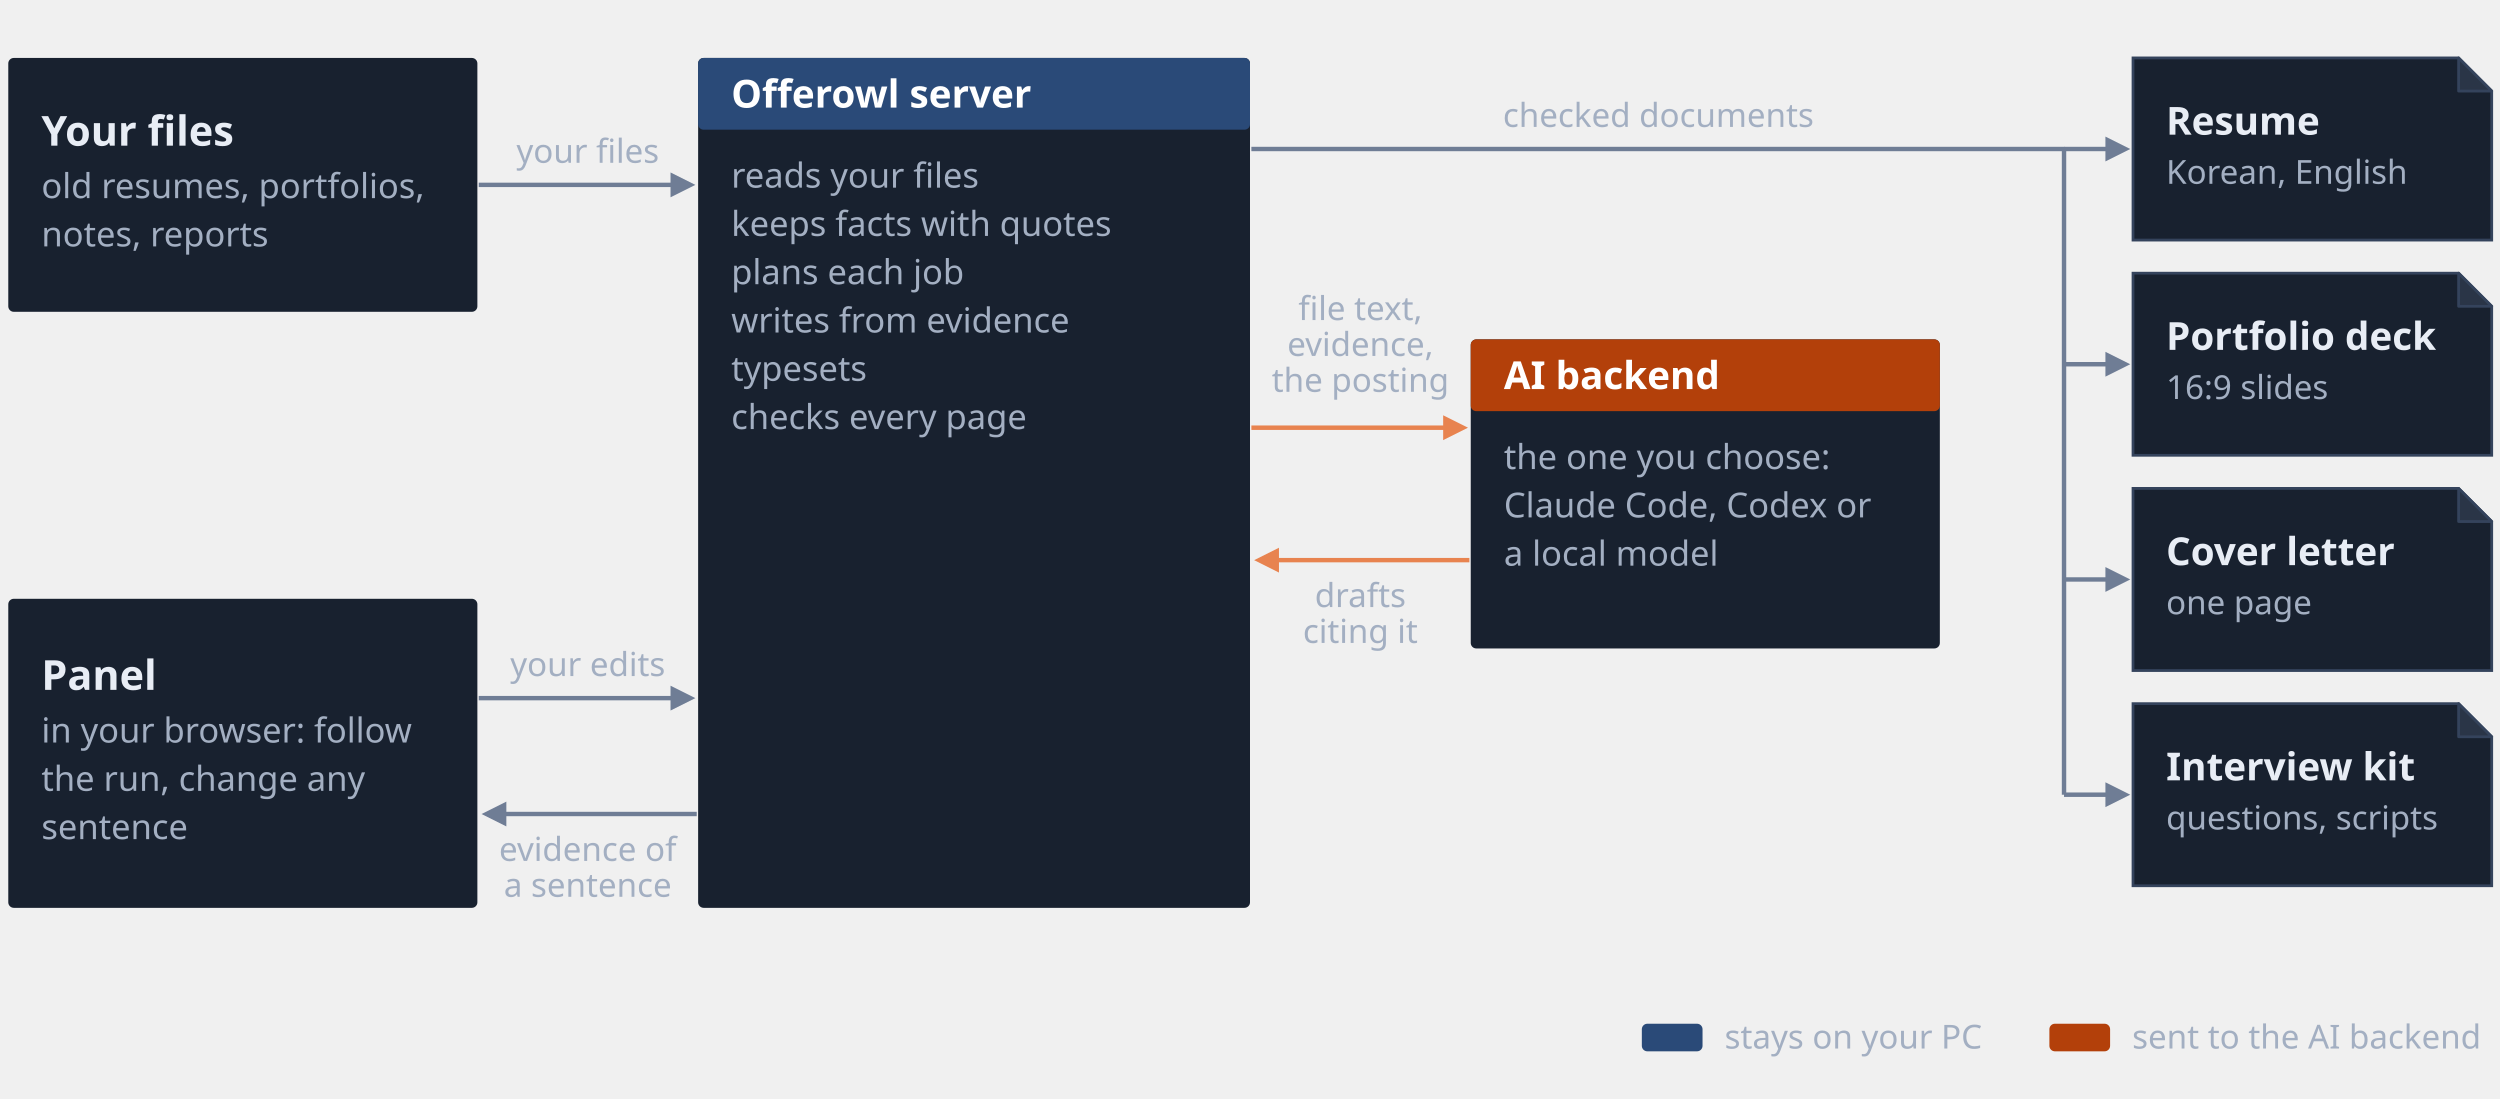
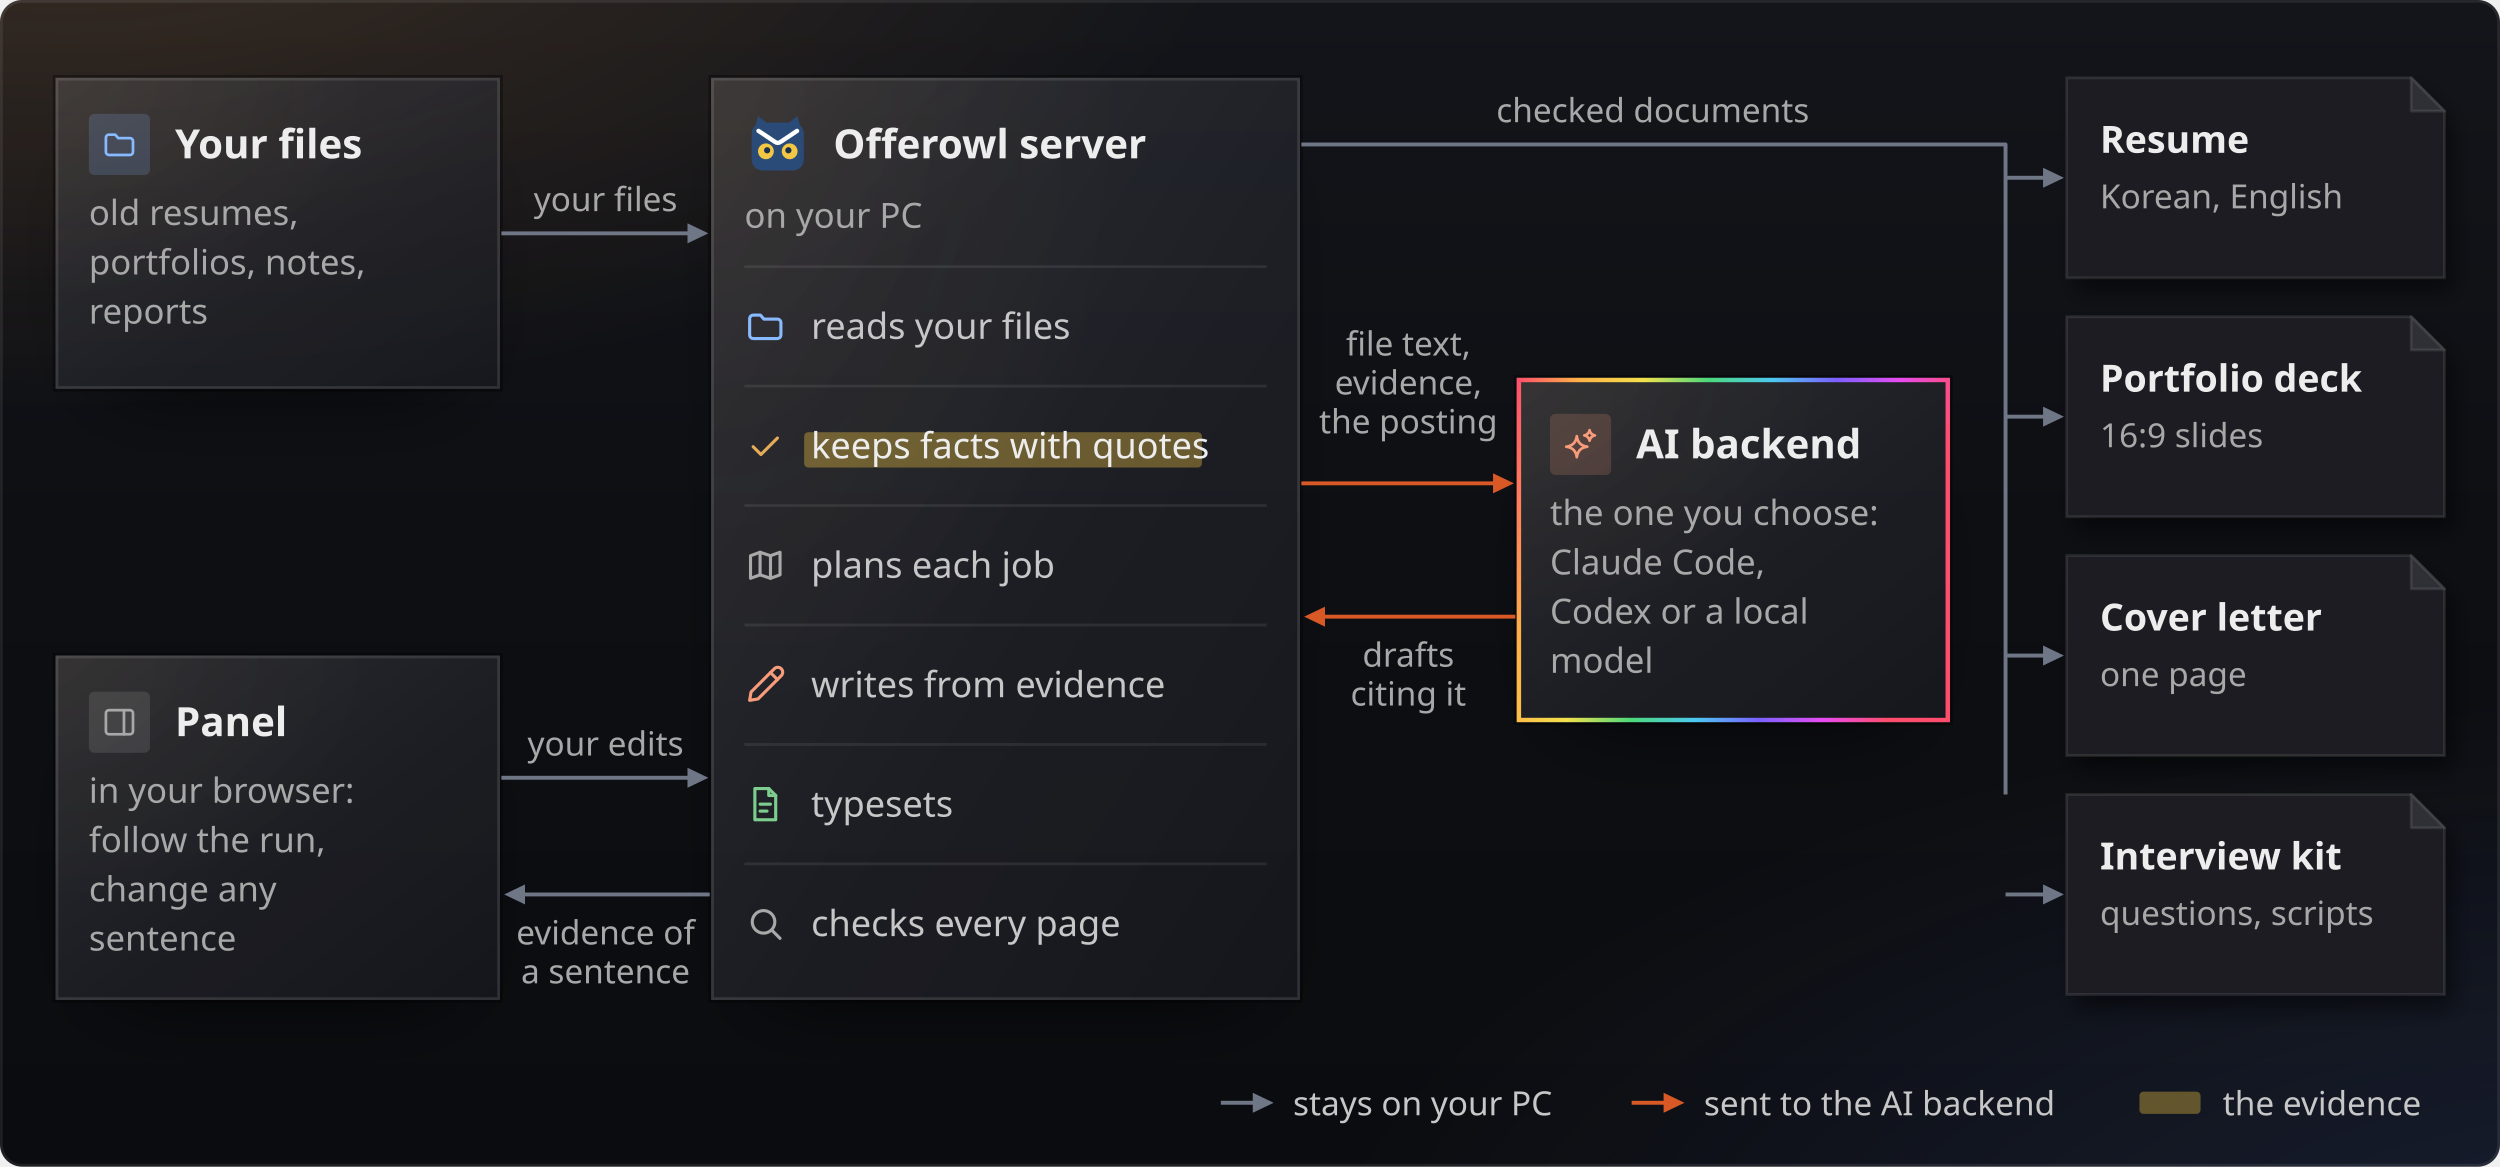
- <svg xmlns="http://www.w3.org/2000/svg" viewBox="-3 -3 906 398" width="906" height="398" font-family="Pretendard, -apple-system, BlinkMacSystemFont, 'Segoe UI', 'Noto Sans', Helvetica, Arial, sans-serif" role="img" aria-label="Your files and the panel in your browser go to the Offerowl server on your PC. The server reads the files, keeps the facts their quotes back, plans each job, has the one AI backend you chose write from that evidence, typesets and checks. It sends the AI backend the text of the files you add, the posting and the evidence of the part being written, and gives back a resume, a portfolio deck, a cover letter and an interview kit, all on your PC">
-   <rect x="0.0" y="18.0" width="170.0" height="92.0" rx="2" fill="#18212f" />
-   <text x="12.0" y="49.8" font-size="15" font-weight="600" fill="#e8edf5" data-box="12.0,158.0">Your files</text>
-   <text x="12.0" y="68.8" font-size="12.5" fill="#a3afc2" data-box="12.0,158.0">old resumes, portfolios,</text>
-   <text x="12.0" y="86.3" font-size="12.5" fill="#a3afc2" data-box="12.0,158.0">notes, reports</text>
-   <rect x="0.0" y="214.0" width="170.0" height="112.0" rx="2" fill="#18212f" />
-   <text x="12.0" y="247.0" font-size="15" font-weight="600" fill="#e8edf5" data-box="12.0,158.0">Panel</text>
-   <text x="12.0" y="266.1" font-size="12.5" fill="#a3afc2" data-box="12.0,158.0">in your browser: follow</text>
-   <text x="12.0" y="283.6" font-size="12.5" fill="#a3afc2" data-box="12.0,158.0">the run, change any</text>
-   <text x="12.0" y="301.1" font-size="12.5" fill="#a3afc2" data-box="12.0,158.0">sentence</text>
-   <rect x="250.0" y="18.0" width="200.0" height="308.0" rx="2" fill="#18212f" />
-   <rect x="250.0" y="18.0" width="200.0" height="26.0" rx="2" fill="#2a4a78" />
-   <text x="262.0" y="36.0" font-size="14" font-weight="600" fill="#ffffff" data-box="262.0,438.0">Offerowl server</text>
-   <text x="262.0" y="65.0" font-size="12.5" fill="#a3afc2" data-box="262.0,438.0">reads your files</text>
-   <text x="262.0" y="82.5" font-size="12.5" fill="#a3afc2" data-box="262.0,438.0">keeps facts with quotes</text>
-   <text x="262.0" y="100.0" font-size="12.5" fill="#a3afc2" data-box="262.0,438.0">plans each job</text>
-   <text x="262.0" y="117.5" font-size="12.5" fill="#a3afc2" data-box="262.0,438.0">writes from evidence</text>
-   <text x="262.0" y="135.0" font-size="12.5" fill="#a3afc2" data-box="262.0,438.0">typesets</text>
-   <text x="262.0" y="152.5" font-size="12.5" fill="#a3afc2" data-box="262.0,438.0">checks every page</text>
-   <rect x="530.0" y="120.0" width="170.0" height="112.0" rx="2" fill="#18212f" />
-   <rect x="530.0" y="120.0" width="170.0" height="26.0" rx="2" fill="#b3400a" />
-   <text x="542.0" y="138.0" font-size="14" font-weight="600" fill="#ffffff" data-box="542.0,688.0">AI backend</text>
-   <text x="542.0" y="167.0" font-size="12.5" fill="#a3afc2" data-box="542.0,688.0">the one you choose:</text>
-   <text x="542.0" y="184.5" font-size="12.5" fill="#a3afc2" data-box="542.0,688.0">Claude Code, Codex or</text>
-   <text x="542.0" y="202.0" font-size="12.5" fill="#a3afc2" data-box="542.0,688.0">a local model</text>
-   <path d="M770.0,18.0 H888.0 L900.0,30.0 V84.0 H770.0 Z" fill="#18212f" stroke="#34435c" stroke-width="1" />
-   <path d="M888.0,18.0 V30.0 H900.0 Z" fill="#2a3547" stroke="#34435c" stroke-width="1" stroke-linejoin="round" />
-   <text x="782.0" y="45.8" font-size="14" font-weight="600" fill="#e8edf5" data-box="782.0,886.0">Resume</text>
-   <text x="782.0" y="63.6" font-size="12" fill="#a3afc2" data-box="782.0,886.0">Korean, English</text>
-   <path d="M770.0,96.0 H888.0 L900.0,108.0 V162.0 H770.0 Z" fill="#18212f" stroke="#34435c" stroke-width="1" />
-   <path d="M888.0,96.0 V108.0 H900.0 Z" fill="#2a3547" stroke="#34435c" stroke-width="1" stroke-linejoin="round" />
-   <text x="782.0" y="123.8" font-size="14" font-weight="600" fill="#e8edf5" data-box="782.0,886.0">Portfolio deck</text>
-   <text x="782.0" y="141.6" font-size="12" fill="#a3afc2" data-box="782.0,886.0">16:9 slides</text>
-   <path d="M770.0,174.0 H888.0 L900.0,186.0 V240.0 H770.0 Z" fill="#18212f" stroke="#34435c" stroke-width="1" />
-   <path d="M888.0,174.0 V186.0 H900.0 Z" fill="#2a3547" stroke="#34435c" stroke-width="1" stroke-linejoin="round" />
-   <text x="782.0" y="201.8" font-size="14" font-weight="600" fill="#e8edf5" data-box="782.0,886.0">Cover letter</text>
-   <text x="782.0" y="219.6" font-size="12" fill="#a3afc2" data-box="782.0,886.0">one page</text>
-   <path d="M770.0,252.0 H888.0 L900.0,264.0 V318.0 H770.0 Z" fill="#18212f" stroke="#34435c" stroke-width="1" />
-   <path d="M888.0,252.0 V264.0 H900.0 Z" fill="#2a3547" stroke="#34435c" stroke-width="1" stroke-linejoin="round" />
-   <text x="782.0" y="279.8" font-size="14" font-weight="600" fill="#e8edf5" data-box="782.0,886.0">Interview kit</text>
-   <text x="782.0" y="297.6" font-size="12" fill="#a3afc2" data-box="782.0,886.0">questions, scripts</text>
-   <path d="M170.5,64.0 L241.5,64.0" fill="none" stroke="#6f7d95" stroke-width="1.6" stroke-linejoin="round" />
-   <path d="M249.0,64.0 L240.0,68.5 L240.0,59.5 Z" fill="#6f7d95" />
-   <text x="210.0" y="56.0" font-size="12" fill="#a3afc2" text-anchor="middle" data-box="173.0,247.0">your files</text>
-   <path d="M170.5,250.0 L241.5,250.0" fill="none" stroke="#6f7d95" stroke-width="1.6" stroke-linejoin="round" />
-   <path d="M249.0,250.0 L240.0,254.5 L240.0,245.5 Z" fill="#6f7d95" />
-   <text x="210.0" y="242.0" font-size="12" fill="#a3afc2" text-anchor="middle" data-box="173.0,247.0">your edits</text>
-   <path d="M249.5,292.0 L179.0,292.0" fill="none" stroke="#6f7d95" stroke-width="1.6" stroke-linejoin="round" />
-   <path d="M171.5,292.0 L180.5,287.5 L180.5,296.5 Z" fill="#6f7d95" />
-   <text x="210.0" y="309.0" font-size="12" fill="#a3afc2" text-anchor="middle" data-box="173.0,247.0">evidence of</text>
-   <text x="210.0" y="322.0" font-size="12" fill="#a3afc2" text-anchor="middle" data-box="173.0,247.0">a sentence</text>
-   <path d="M450.5,152.0 L521.5,152.0" fill="none" stroke="#e8834f" stroke-width="1.6" stroke-linejoin="round" />
-   <path d="M529.0,152.0 L520.0,156.5 L520.0,147.5 Z" fill="#e8834f" />
-   <text x="490.0" y="113.0" font-size="12" fill="#a3afc2" text-anchor="middle" data-box="453.0,527.0">file text,</text>
-   <text x="490.0" y="126.0" font-size="12" fill="#a3afc2" text-anchor="middle" data-box="453.0,527.0">evidence,</text>
-   <text x="490.0" y="139.0" font-size="12" fill="#a3afc2" text-anchor="middle" data-box="453.0,527.0">the posting</text>
-   <path d="M529.5,200.0 L459.0,200.0" fill="none" stroke="#e8834f" stroke-width="1.6" stroke-linejoin="round" />
-   <path d="M451.5,200.0 L460.5,195.5 L460.5,204.5 Z" fill="#e8834f" />
-   <text x="490.0" y="217.0" font-size="12" fill="#a3afc2" text-anchor="middle" data-box="453.0,527.0">drafts</text>
-   <text x="490.0" y="230.0" font-size="12" fill="#a3afc2" text-anchor="middle" data-box="453.0,527.0">citing it</text>
-   <path d="M450.5,51 H745 V285" fill="none" stroke="#6f7d95" stroke-width="1.6" stroke-linejoin="round" />
-   <path d="M745.0,51.0 L761.5,51.0" fill="none" stroke="#6f7d95" stroke-width="1.6" stroke-linejoin="round" />
-   <path d="M769.0,51.0 L760.0,55.5 L760.0,46.5 Z" fill="#6f7d95" />
-   <path d="M745.0,129.0 L761.5,129.0" fill="none" stroke="#6f7d95" stroke-width="1.6" stroke-linejoin="round" />
-   <path d="M769.0,129.0 L760.0,133.5 L760.0,124.5 Z" fill="#6f7d95" />
-   <path d="M745.0,207.0 L761.5,207.0" fill="none" stroke="#6f7d95" stroke-width="1.6" stroke-linejoin="round" />
-   <path d="M769.0,207.0 L760.0,211.5 L760.0,202.5 Z" fill="#6f7d95" />
-   <path d="M745.0,285.0 L761.5,285.0" fill="none" stroke="#6f7d95" stroke-width="1.6" stroke-linejoin="round" />
-   <path d="M769.0,285.0 L760.0,289.5 L760.0,280.5 Z" fill="#6f7d95" />
-   <text x="598.0" y="43.0" font-size="12" fill="#a3afc2" text-anchor="middle" data-box="455.0,740.0">checked documents</text>
-   <rect x="592.0" y="368.0" width="22.0" height="10.0" rx="2" fill="#2a4a78" />
-   <text x="622.0" y="377.0" font-size="12" fill="#a3afc2" data-box="622.0,900.0">stays on your PC</text>
-   <rect x="739.7" y="368.0" width="22.0" height="10.0" rx="2" fill="#b3400a" />
-   <text x="769.7" y="377.0" font-size="12" fill="#a3afc2" data-box="769.7,900.0">sent to the AI backend</text>
+ <svg xmlns="http://www.w3.org/2000/svg" viewBox="0 0 900 420" width="900" height="420" font-family="Pretendard, -apple-system, BlinkMacSystemFont, 'Segoe UI', 'Noto Sans', Helvetica, Arial, sans-serif" role="img" aria-label="Your files and the panel in your browser go to the Offerowl server on your PC. The server reads the files, keeps the facts their quotes back, plans each job, has the one AI backend you chose write from that evidence, typesets and checks. It sends the AI backend the text of the files you add, the posting and the evidence of the part being written, and gives back a resume, a portfolio deck, a cover letter and an interview kit, all on your PC">
+   <defs>
+     <linearGradient id="desk" x1="0" y1="0" x2="0" y2="1">
+       <stop offset="0" stop-color="#13151a" />
+       <stop offset=".46" stop-color="#0e0f13" />
+       <stop offset="1" stop-color="#0b0c0f" />
+     </linearGradient>
+     <radialGradient id="lamp" cx=".03" cy="-.12" r=".74">
+       <stop offset="0" stop-color="#ffa854" stop-opacity="0.17" />
+       <stop offset=".64" stop-color="#ffa854" stop-opacity="0" />
+     </radialGradient>
+     <radialGradient id="shade" cx="1.06" cy="1.14" r=".88">
+       <stop offset="0" stop-color="#4e6cbc" stop-opacity="0.22" />
+       <stop offset=".62" stop-color="#4e6cbc" stop-opacity="0" />
+     </radialGradient>
+     <linearGradient id="sheen" x1="0" y1="0" x2="1" y2="1">
+       <stop offset="0" stop-color="#ffffff" stop-opacity="0.09" />
+       <stop offset=".55" stop-color="#ffffff" stop-opacity="0.03" />
+       <stop offset="1" stop-color="#ffffff" stop-opacity="0" />
+     </linearGradient>
+     <radialGradient id="lampbox" cx="0" cy="0" r="1.3">
+       <stop offset="0" stop-color="#ffb056" stop-opacity="0.055" />
+       <stop offset=".55" stop-color="#ffb056" stop-opacity="0" />
+     </radialGradient>
+     <linearGradient id="rainbow" x1="0" y1="0" x2="1" y2=".18">
+       <stop offset="0.000" stop-color="#ff4d6d" />
+       <stop offset="0.143" stop-color="#ffb347" />
+       <stop offset="0.286" stop-color="#f2e14c" />
+       <stop offset="0.429" stop-color="#4cd97b" />
+       <stop offset="0.571" stop-color="#4cc9f0" />
+       <stop offset="0.714" stop-color="#7b61ff" />
+       <stop offset="0.857" stop-color="#e84cf0" />
+       <stop offset="1.000" stop-color="#ff4d6d" />
+     </linearGradient>
+     <filter id="soft" filterUnits="userSpaceOnUse" x="0" y="0" width="900" height="420">
+       <feGaussianBlur stdDeviation="16" />
+     </filter>
+     <filter id="sheet" x="-20%" y="-20%" width="150%" height="170%">
+       <feGaussianBlur in="SourceAlpha" stdDeviation="4" />
+       <feOffset dx="3" dy="5" result="b" />
+       <feFlood flood-color="#000000" flood-opacity="0.5" />
+       <feComposite in2="b" operator="in" />
+       <feMerge>
+         <feMergeNode />
+         <feMergeNode in="SourceGraphic" />
+       </feMerge>
+     </filter>
+     <clipPath id="o1">
+       <path clip-rule="evenodd" d="M-40,-40 H940 V460 H-40 Z M20.0,28.0 H180.0 V140.0 H20.0 Z" />
+     </clipPath>
+     <clipPath id="i1">
+       <path d="M20.0,28.0 H180.0 V140.0 H20.0 Z" />
+     </clipPath>
+     <clipPath id="o2">
+       <path clip-rule="evenodd" d="M-40,-40 H940 V460 H-40 Z M20.0,236.0 H180.0 V360.0 H20.0 Z" />
+     </clipPath>
+     <clipPath id="i2">
+       <path d="M20.0,236.0 H180.0 V360.0 H20.0 Z" />
+     </clipPath>
+     <clipPath id="o3">
+       <path clip-rule="evenodd" d="M-40,-40 H940 V460 H-40 Z M256.0,28.0 H468.0 V360.0 H256.0 Z" />
+     </clipPath>
+     <clipPath id="i3">
+       <path d="M256.0,28.0 H468.0 V360.0 H256.0 Z" />
+     </clipPath>
+     <clipPath id="o4">
+       <path clip-rule="evenodd" d="M-40,-40 H940 V460 H-40 Z M546.0,136.0 H702.0 V260.0 H546.0 Z" />
+     </clipPath>
+     <clipPath id="i4">
+       <path d="M546.0,136.0 H702.0 V260.0 H546.0 Z" />
+     </clipPath>
+   </defs>
+   <rect width="900" height="420" rx="8" fill="url(#desk)" />
+   <rect width="900" height="420" rx="8" fill="url(#lamp)" />
+   <rect width="900" height="420" rx="8" fill="url(#shade)" />
+   <g clip-path="url(#o1)">
+     <rect x="40.0" y="64.0" width="120.0" height="72.0" fill="#000000" fill-opacity="0.9" filter="url(#soft)" />
+     <path d="M20.0,28.0 H180.0 V140.0 H20.0 Z" fill="none" stroke="#000000" stroke-opacity="0.35" stroke-width="2" />
+   </g>
+   <path d="M20.0,28.0 H180.0 V140.0 H20.0 Z" fill="#1e2028" fill-opacity="0.5" />
+   <path d="M20.0,28.0 H180.0 V140.0 H20.0 Z" fill="url(#lampbox)" />
+   <path d="M20.0,28.0 H180.0 V140.0 H20.0 Z" fill="url(#sheen)" />
+   <path d="M20.0,28.0 H180.0 V140.0 H20.0 Z" fill="none" stroke="#ffffff" stroke-opacity="0.11" stroke-width="2" clip-path="url(#i1)" />
+   <rect x="32.0" y="41.0" width="22.0" height="22.0" rx="2" fill="#87bafe" fill-opacity="0.18" />
+   <g transform="translate(36.5,45.5) scale(0.5417)" fill="none" stroke="#87bafe" stroke-width="1.8" stroke-linecap="round" stroke-linejoin="round">
+     <path d="M3 7.5A2 2 0 0 1 5 5.5h4.2l2 2.3H19a2 2 0 0 1 2 2V17a2 2 0 0 1-2 2H5a2 2 0 0 1-2-2z" />
+   </g>
+   <text x="63.0" y="57.0" font-size="14.5" font-weight="600" fill="#ededed" data-box="63.0,168.0">Your files</text>
+   <text x="32.0" y="81.0" font-size="12.5" fill="#a8a8a8" data-box="32.0,168.0">old resumes,</text>
+   <text x="32.0" y="98.8" font-size="12.5" fill="#a8a8a8" data-box="32.0,168.0">portfolios, notes,</text>
+   <text x="32.0" y="116.5" font-size="12.5" fill="#a8a8a8" data-box="32.0,168.0">reports</text>
+   <g clip-path="url(#o2)">
+     <rect x="40.0" y="272.0" width="120.0" height="84.0" fill="#000000" fill-opacity="0.9" filter="url(#soft)" />
+     <path d="M20.0,236.0 H180.0 V360.0 H20.0 Z" fill="none" stroke="#000000" stroke-opacity="0.35" stroke-width="2" />
+   </g>
+   <path d="M20.0,236.0 H180.0 V360.0 H20.0 Z" fill="#1e2028" fill-opacity="0.5" />
+   <path d="M20.0,236.0 H180.0 V360.0 H20.0 Z" fill="url(#lampbox)" />
+   <path d="M20.0,236.0 H180.0 V360.0 H20.0 Z" fill="url(#sheen)" />
+   <path d="M20.0,236.0 H180.0 V360.0 H20.0 Z" fill="none" stroke="#ffffff" stroke-opacity="0.11" stroke-width="2" clip-path="url(#i2)" />
+   <rect x="32.0" y="249.0" width="22.0" height="22.0" rx="2" fill="#a8a8a8" fill-opacity="0.18" />
+   <g transform="translate(36.5,253.5) scale(0.5417)" fill="none" stroke="#a8a8a8" stroke-width="1.8" stroke-linecap="round" stroke-linejoin="round">
+     <rect x="3" y="4" width="18" height="16" rx="2" />
+     <path d="M15 4v16" />
+   </g>
+   <text x="63.0" y="265.0" font-size="14.5" font-weight="600" fill="#ededed" data-box="63.0,168.0">Panel</text>
+   <text x="32.0" y="289.0" font-size="12.5" fill="#a8a8a8" data-box="32.0,168.0">in your browser:</text>
+   <text x="32.0" y="306.8" font-size="12.5" fill="#a8a8a8" data-box="32.0,168.0">follow the run,</text>
+   <text x="32.0" y="324.5" font-size="12.5" fill="#a8a8a8" data-box="32.0,168.0">change any</text>
+   <text x="32.0" y="342.2" font-size="12.5" fill="#a8a8a8" data-box="32.0,168.0">sentence</text>
+   <g clip-path="url(#o3)">
+     <rect x="276.0" y="64.0" width="172.0" height="292.0" fill="#000000" fill-opacity="0.9" filter="url(#soft)" />
+     <path d="M256.0,28.0 H468.0 V360.0 H256.0 Z" fill="none" stroke="#000000" stroke-opacity="0.35" stroke-width="2" />
+   </g>
+   <path d="M256.0,28.0 H468.0 V360.0 H256.0 Z" fill="#1e2028" fill-opacity="0.5" />
+   <path d="M256.0,28.0 H468.0 V360.0 H256.0 Z" fill="url(#lampbox)" />
+   <path d="M256.0,28.0 H468.0 V360.0 H256.0 Z" fill="url(#sheen)" />
+   <path d="M256.0,28.0 H468.0 V360.0 H256.0 Z" fill="none" stroke="#ffffff" stroke-opacity="0.11" stroke-width="2" clip-path="url(#i3)" />
+   <g transform="translate(268.0,40.0) scale(0.375)">
+     <path d="M9.5 17.5 L13.2 4.8 L23.5 13 Z M54.5 17.5 L50.8 4.8 L40.5 13 Z" fill="#2a4a78" />
+     <rect x="7" y="11" width="50" height="46" rx="10.5" fill="#2a4a78" />
+     <path d="M13.5 19 L29.4 29.6 Q32 31.4 34.6 29.6 L50.5 19" fill="none" stroke="#ffffff" stroke-width="4.2" stroke-linecap="round" stroke-linejoin="round" />
+     <circle cx="20.6" cy="38.6" r="7.6" fill="#f2c744" />
+     <circle cx="43.4" cy="38.6" r="7.6" fill="#f2c744" />
+     <circle cx="21.8" cy="37.6" r="3" fill="#1b2e4b" />
+     <circle cx="42.2" cy="37.6" r="3" fill="#1b2e4b" />
+   </g>
+   <text x="300.0" y="57.0" font-size="14.5" font-weight="600" fill="#ededed" data-box="300.0,456.0">Offerowl server</text>
+   <text x="268.0" y="82.0" font-size="12.5" fill="#a8a8a8" data-box="268.0,456.0">on your PC</text>
+   <path d="M268.0,96.0 H456.0" fill="none" stroke="#ffffff" stroke-opacity="0.08" stroke-width="1" />
+   <g transform="translate(268.0,110.0) scale(0.625)" fill="none" stroke="#87bafe" stroke-width="1.8" stroke-linecap="round" stroke-linejoin="round">
+     <path d="M3 7.5A2 2 0 0 1 5 5.5h4.2l2 2.3H19a2 2 0 0 1 2 2V17a2 2 0 0 1-2 2H5a2 2 0 0 1-2-2z" />
+   </g>
+   <text x="292.0" y="122.0" font-size="13" fill="#c7c7c7" data-box="292.0,456.0">reads your files</text>
+   <path d="M268.0,139.0 H456.0" fill="none" stroke="#ffffff" stroke-opacity="0.08" stroke-width="1" />
+   <g transform="translate(268.0,153.0) scale(0.625)" fill="none" stroke="#e4ac59" stroke-width="1.8" stroke-linecap="round" stroke-linejoin="round">
+     <path d="M5 12.5l4.5 4.5L19 7.5" />
+   </g>
+   <rect x="289.5" y="155.6" width="143.2" height="12.7" rx="1.5" fill="#f2c744" fill-opacity="0.36" />
+   <text x="292.0" y="165.0" font-size="13" textLength="138.2" lengthAdjust="spacingAndGlyphs" fill="#ededed" data-box="292.0,456.0">keeps facts with quotes</text>
+   <path d="M268.0,182.0 H456.0" fill="none" stroke="#ffffff" stroke-opacity="0.08" stroke-width="1" />
+   <g transform="translate(268.0,196.0) scale(0.625)" fill="none" stroke="#a8a8a8" stroke-width="1.8" stroke-linecap="round" stroke-linejoin="round">
+     <path d="M9 4.5 3.5 6.5v13L9 17.5l6 2 5.5-2v-13L15 6.5z" />
+     <path d="M9 4.5v13M15 6.5v13" />
+   </g>
+   <text x="292.0" y="208.0" font-size="13" fill="#c7c7c7" data-box="292.0,456.0">plans each job</text>
+   <path d="M268.0,225.0 H456.0" fill="none" stroke="#ffffff" stroke-opacity="0.08" stroke-width="1" />
+   <g transform="translate(268.0,239.0) scale(0.625)" fill="none" stroke="#f89c7b" stroke-width="1.8" stroke-linecap="round" stroke-linejoin="round">
+     <path d="M21.2 6.8a2.8 2.8 0 0 0-4-4L3.8 16.2 3 21l4.8-.8z" />
+     <path d="m15 5 4 4" />
+   </g>
+   <text x="292.0" y="251.0" font-size="13" fill="#c7c7c7" data-box="292.0,456.0">writes from evidence</text>
+   <path d="M268.0,268.0 H456.0" fill="none" stroke="#ffffff" stroke-opacity="0.08" stroke-width="1" />
+   <g transform="translate(268.0,282.0) scale(0.625)" fill="none" stroke="#7ccd8e" stroke-width="1.8" stroke-linecap="round" stroke-linejoin="round">
+     <path d="M6 3h8l4 4v14H6z" />
+     <path d="M14 3v4h4M9 12h6M9 16h4" />
+   </g>
+   <text x="292.0" y="294.0" font-size="13" fill="#c7c7c7" data-box="292.0,456.0">typesets</text>
+   <path d="M268.0,311.0 H456.0" fill="none" stroke="#ffffff" stroke-opacity="0.08" stroke-width="1" />
+   <g transform="translate(268.0,325.0) scale(0.625)" fill="none" stroke="#a8a8a8" stroke-width="1.8" stroke-linecap="round" stroke-linejoin="round">
+     <circle cx="11" cy="11" r="6.5" />
+     <path d="m16 16 4.5 4.5" />
+   </g>
+   <text x="292.0" y="337.0" font-size="13" fill="#c7c7c7" data-box="292.0,456.0">checks every page</text>
+   <g clip-path="url(#o4)">
+     <rect x="566.0" y="172.0" width="116.0" height="84.0" fill="#000000" fill-opacity="0.9" filter="url(#soft)" />
+     <path d="M546.0,136.0 H702.0 V260.0 H546.0 Z" fill="none" stroke="#000000" stroke-opacity="0.35" stroke-width="2" />
+   </g>
+   <path d="M546.0,136.0 H702.0 V260.0 H546.0 Z" fill="#1e2028" fill-opacity="0.5" />
+   <path d="M546.0,136.0 H702.0 V260.0 H546.0 Z" fill="url(#lampbox)" />
+   <path d="M546.0,136.0 H702.0 V260.0 H546.0 Z" fill="url(#sheen)" />
+   <path d="M546.0,136.0 H702.0 V260.0 H546.0 Z" fill="none" stroke="url(#rainbow)" stroke-width="3.2" clip-path="url(#i4)" />
+   <rect x="558.0" y="149.0" width="22.0" height="22.0" rx="2" fill="#f89c7b" fill-opacity="0.18" />
+   <g transform="translate(562.5,153.5) scale(0.5417)" fill="none" stroke="#f89c7b" stroke-width="1.8" stroke-linecap="round" stroke-linejoin="round">
+     <path d="M9.5 6.5c.55 4.2 2.8 6.45 7 7c-4.2.55-6.45 2.8-7 7c-.55-4.2-2.8-6.45-7-7c4.2-.55 6.45-2.8 7-7z" />
+     <path d="M18 2.5c.35 1.85 1.65 3.15 3.5 3.5c-1.85.35-3.15 1.65-3.5 3.5c-.35-1.85-1.65-3.15-3.5-3.5c1.85-.35 3.15-1.65 3.5-3.5z" />
+   </g>
+   <text x="589.0" y="165.0" font-size="14.5" font-weight="600" fill="#ededed" data-box="589.0,690.0">AI backend</text>
+   <text x="558.0" y="189.0" font-size="12.5" fill="#a8a8a8" data-box="558.0,690.0">the one you choose:</text>
+   <text x="558.0" y="206.8" font-size="12.5" fill="#a8a8a8" data-box="558.0,690.0">Claude Code,</text>
+   <text x="558.0" y="224.5" font-size="12.5" fill="#a8a8a8" data-box="558.0,690.0">Codex or a local</text>
+   <text x="558.0" y="242.2" font-size="12.5" fill="#a8a8a8" data-box="558.0,690.0">model</text>
+   <g filter="url(#sheet)">
+     <path d="M744.0,28.0 H868.0 L880.0,40.0 V100.0 H744.0 Z" fill="#1c1d20" />
+   </g>
+   <path d="M744.0,28.0 H868.0 L880.0,40.0 V100.0 H744.0 Z" fill="none" stroke="#ffffff" stroke-opacity="0.1" stroke-width="1" />
+   <path d="M868.0,28.0 V40.0 H880.0 Z" fill="#2e3036" stroke="#ffffff" stroke-opacity="0.1" stroke-width="1" stroke-linejoin="round" />
+   <text x="756.0" y="55.0" font-size="13.5" font-weight="600" fill="#ededed" data-box="756.0,868.0">Resume</text>
+   <text x="756.0" y="75.0" font-size="12" fill="#a8a8a8" data-box="756.0,868.0">Korean, English</text>
+   <g filter="url(#sheet)">
+     <path d="M744.0,114.0 H868.0 L880.0,126.0 V186.0 H744.0 Z" fill="#1c1d20" />
+   </g>
+   <path d="M744.0,114.0 H868.0 L880.0,126.0 V186.0 H744.0 Z" fill="none" stroke="#ffffff" stroke-opacity="0.1" stroke-width="1" />
+   <path d="M868.0,114.0 V126.0 H880.0 Z" fill="#2e3036" stroke="#ffffff" stroke-opacity="0.1" stroke-width="1" stroke-linejoin="round" />
+   <text x="756.0" y="141.0" font-size="13.5" font-weight="600" fill="#ededed" data-box="756.0,868.0">Portfolio deck</text>
+   <text x="756.0" y="161.0" font-size="12" fill="#a8a8a8" data-box="756.0,868.0">16:9 slides</text>
+   <g filter="url(#sheet)">
+     <path d="M744.0,200.0 H868.0 L880.0,212.0 V272.0 H744.0 Z" fill="#1c1d20" />
+   </g>
+   <path d="M744.0,200.0 H868.0 L880.0,212.0 V272.0 H744.0 Z" fill="none" stroke="#ffffff" stroke-opacity="0.1" stroke-width="1" />
+   <path d="M868.0,200.0 V212.0 H880.0 Z" fill="#2e3036" stroke="#ffffff" stroke-opacity="0.1" stroke-width="1" stroke-linejoin="round" />
+   <text x="756.0" y="227.0" font-size="13.5" font-weight="600" fill="#ededed" data-box="756.0,868.0">Cover letter</text>
+   <text x="756.0" y="247.0" font-size="12" fill="#a8a8a8" data-box="756.0,868.0">one page</text>
+   <g filter="url(#sheet)">
+     <path d="M744.0,286.0 H868.0 L880.0,298.0 V358.0 H744.0 Z" fill="#1c1d20" />
+   </g>
+   <path d="M744.0,286.0 H868.0 L880.0,298.0 V358.0 H744.0 Z" fill="none" stroke="#ffffff" stroke-opacity="0.1" stroke-width="1" />
+   <path d="M868.0,286.0 V298.0 H880.0 Z" fill="#2e3036" stroke="#ffffff" stroke-opacity="0.1" stroke-width="1" stroke-linejoin="round" />
+   <text x="756.0" y="313.0" font-size="13.5" font-weight="600" fill="#ededed" data-box="756.0,868.0">Interview kit</text>
+   <text x="756.0" y="333.0" font-size="12" fill="#a8a8a8" data-box="756.0,868.0">questions, scripts</text>
+   <path d="M180.5,84.0 L249.0,84.0" fill="none" stroke="#6f7787" stroke-width="1.4" stroke-linejoin="round" />
+   <path d="M255.0,84.0 L247.5,87.6 L247.5,80.4 Z" fill="#6f7787" />
+   <text x="218.0" y="76.0" font-size="12" fill="#a8a8a8" text-anchor="middle" data-box="182.0,254.0">your files</text>
+   <path d="M180.5,280.0 L249.0,280.0" fill="none" stroke="#6f7787" stroke-width="1.4" stroke-linejoin="round" />
+   <path d="M255.0,280.0 L247.5,283.6 L247.5,276.4 Z" fill="#6f7787" />
+   <text x="218.0" y="272.0" font-size="12" fill="#a8a8a8" text-anchor="middle" data-box="182.0,254.0">your edits</text>
+   <path d="M255.5,322.0 L187.5,322.0" fill="none" stroke="#6f7787" stroke-width="1.4" stroke-linejoin="round" />
+   <path d="M181.5,322.0 L189.0,318.4 L189.0,325.6 Z" fill="#6f7787" />
+   <text x="218.0" y="340.0" font-size="12" fill="#a8a8a8" text-anchor="middle" data-box="182.0,254.0">evidence of</text>
+   <text x="218.0" y="354.0" font-size="12" fill="#a8a8a8" text-anchor="middle" data-box="182.0,254.0">a sentence</text>
+   <path d="M468.5,174.0 L539.0,174.0" fill="none" stroke="#d95926" stroke-width="1.4" stroke-linejoin="round" />
+   <path d="M545.0,174.0 L537.5,177.6 L537.5,170.4 Z" fill="#d95926" />
+   <text x="507.0" y="128.0" font-size="12" fill="#a8a8a8" text-anchor="middle" data-box="470.0,544.0">file text,</text>
+   <text x="507.0" y="142.0" font-size="12" fill="#a8a8a8" text-anchor="middle" data-box="470.0,544.0">evidence,</text>
+   <text x="507.0" y="156.0" font-size="12" fill="#a8a8a8" text-anchor="middle" data-box="470.0,544.0">the posting</text>
+   <path d="M545.5,222.0 L475.5,222.0" fill="none" stroke="#d95926" stroke-width="1.4" stroke-linejoin="round" />
+   <path d="M469.5,222.0 L477.0,218.4 L477.0,225.6 Z" fill="#d95926" />
+   <text x="507.0" y="240.0" font-size="12" fill="#a8a8a8" text-anchor="middle" data-box="470.0,544.0">drafts</text>
+   <text x="507.0" y="254.0" font-size="12" fill="#a8a8a8" text-anchor="middle" data-box="470.0,544.0">citing it</text>
+   <path d="M468.5,52 H722 V286" fill="none" stroke="#6f7787" stroke-width="1.4" stroke-linejoin="round" />
+   <path d="M722.0,64.0 L737.0,64.0" fill="none" stroke="#6f7787" stroke-width="1.4" stroke-linejoin="round" />
+   <path d="M743.0,64.0 L735.5,67.6 L735.5,60.4 Z" fill="#6f7787" />
+   <path d="M722.0,150.0 L737.0,150.0" fill="none" stroke="#6f7787" stroke-width="1.4" stroke-linejoin="round" />
+   <path d="M743.0,150.0 L735.5,153.6 L735.5,146.4 Z" fill="#6f7787" />
+   <path d="M722.0,236.0 L737.0,236.0" fill="none" stroke="#6f7787" stroke-width="1.4" stroke-linejoin="round" />
+   <path d="M743.0,236.0 L735.5,239.6 L735.5,232.4 Z" fill="#6f7787" />
+   <path d="M722.0,322.0 L737.0,322.0" fill="none" stroke="#6f7787" stroke-width="1.4" stroke-linejoin="round" />
+   <path d="M743.0,322.0 L735.5,325.6 L735.5,318.4 Z" fill="#6f7787" />
+   <text x="595.0" y="44.0" font-size="12" fill="#a8a8a8" text-anchor="middle" data-box="472.0,718.0">checked documents</text>
+   <path d="M439.5,397.0 L452.5,397.0" fill="none" stroke="#6f7787" stroke-width="1.4" stroke-linejoin="round" />
+   <path d="M458.5,397.0 L451.0,400.6 L451.0,393.4 Z" fill="#6f7787" />
+   <text x="465.5" y="401.5" font-size="12" fill="#c7c7c7" data-box="465.5,880.0">stays on your PC</text>
+   <path d="M587.4,397.0 L600.4,397.0" fill="none" stroke="#d95926" stroke-width="1.4" stroke-linejoin="round" />
+   <path d="M606.4,397.0 L598.9,400.6 L598.9,393.4 Z" fill="#d95926" />
+   <text x="613.4" y="401.5" font-size="12" fill="#c7c7c7" data-box="613.4,880.0">sent to the AI backend</text>
+   <rect x="770.2" y="393.0" width="22.0" height="8.0" rx="1.5" fill="#f2c744" fill-opacity="0.36" />
+   <text x="800.2" y="401.5" font-size="12" fill="#c7c7c7" data-box="800.2,880.0">the evidence</text>
+   <rect x=".5" y=".5" width="899" height="419" rx="7.5" fill="none" stroke="#ffffff" stroke-opacity="0.08" stroke-width="1" />
</svg>
